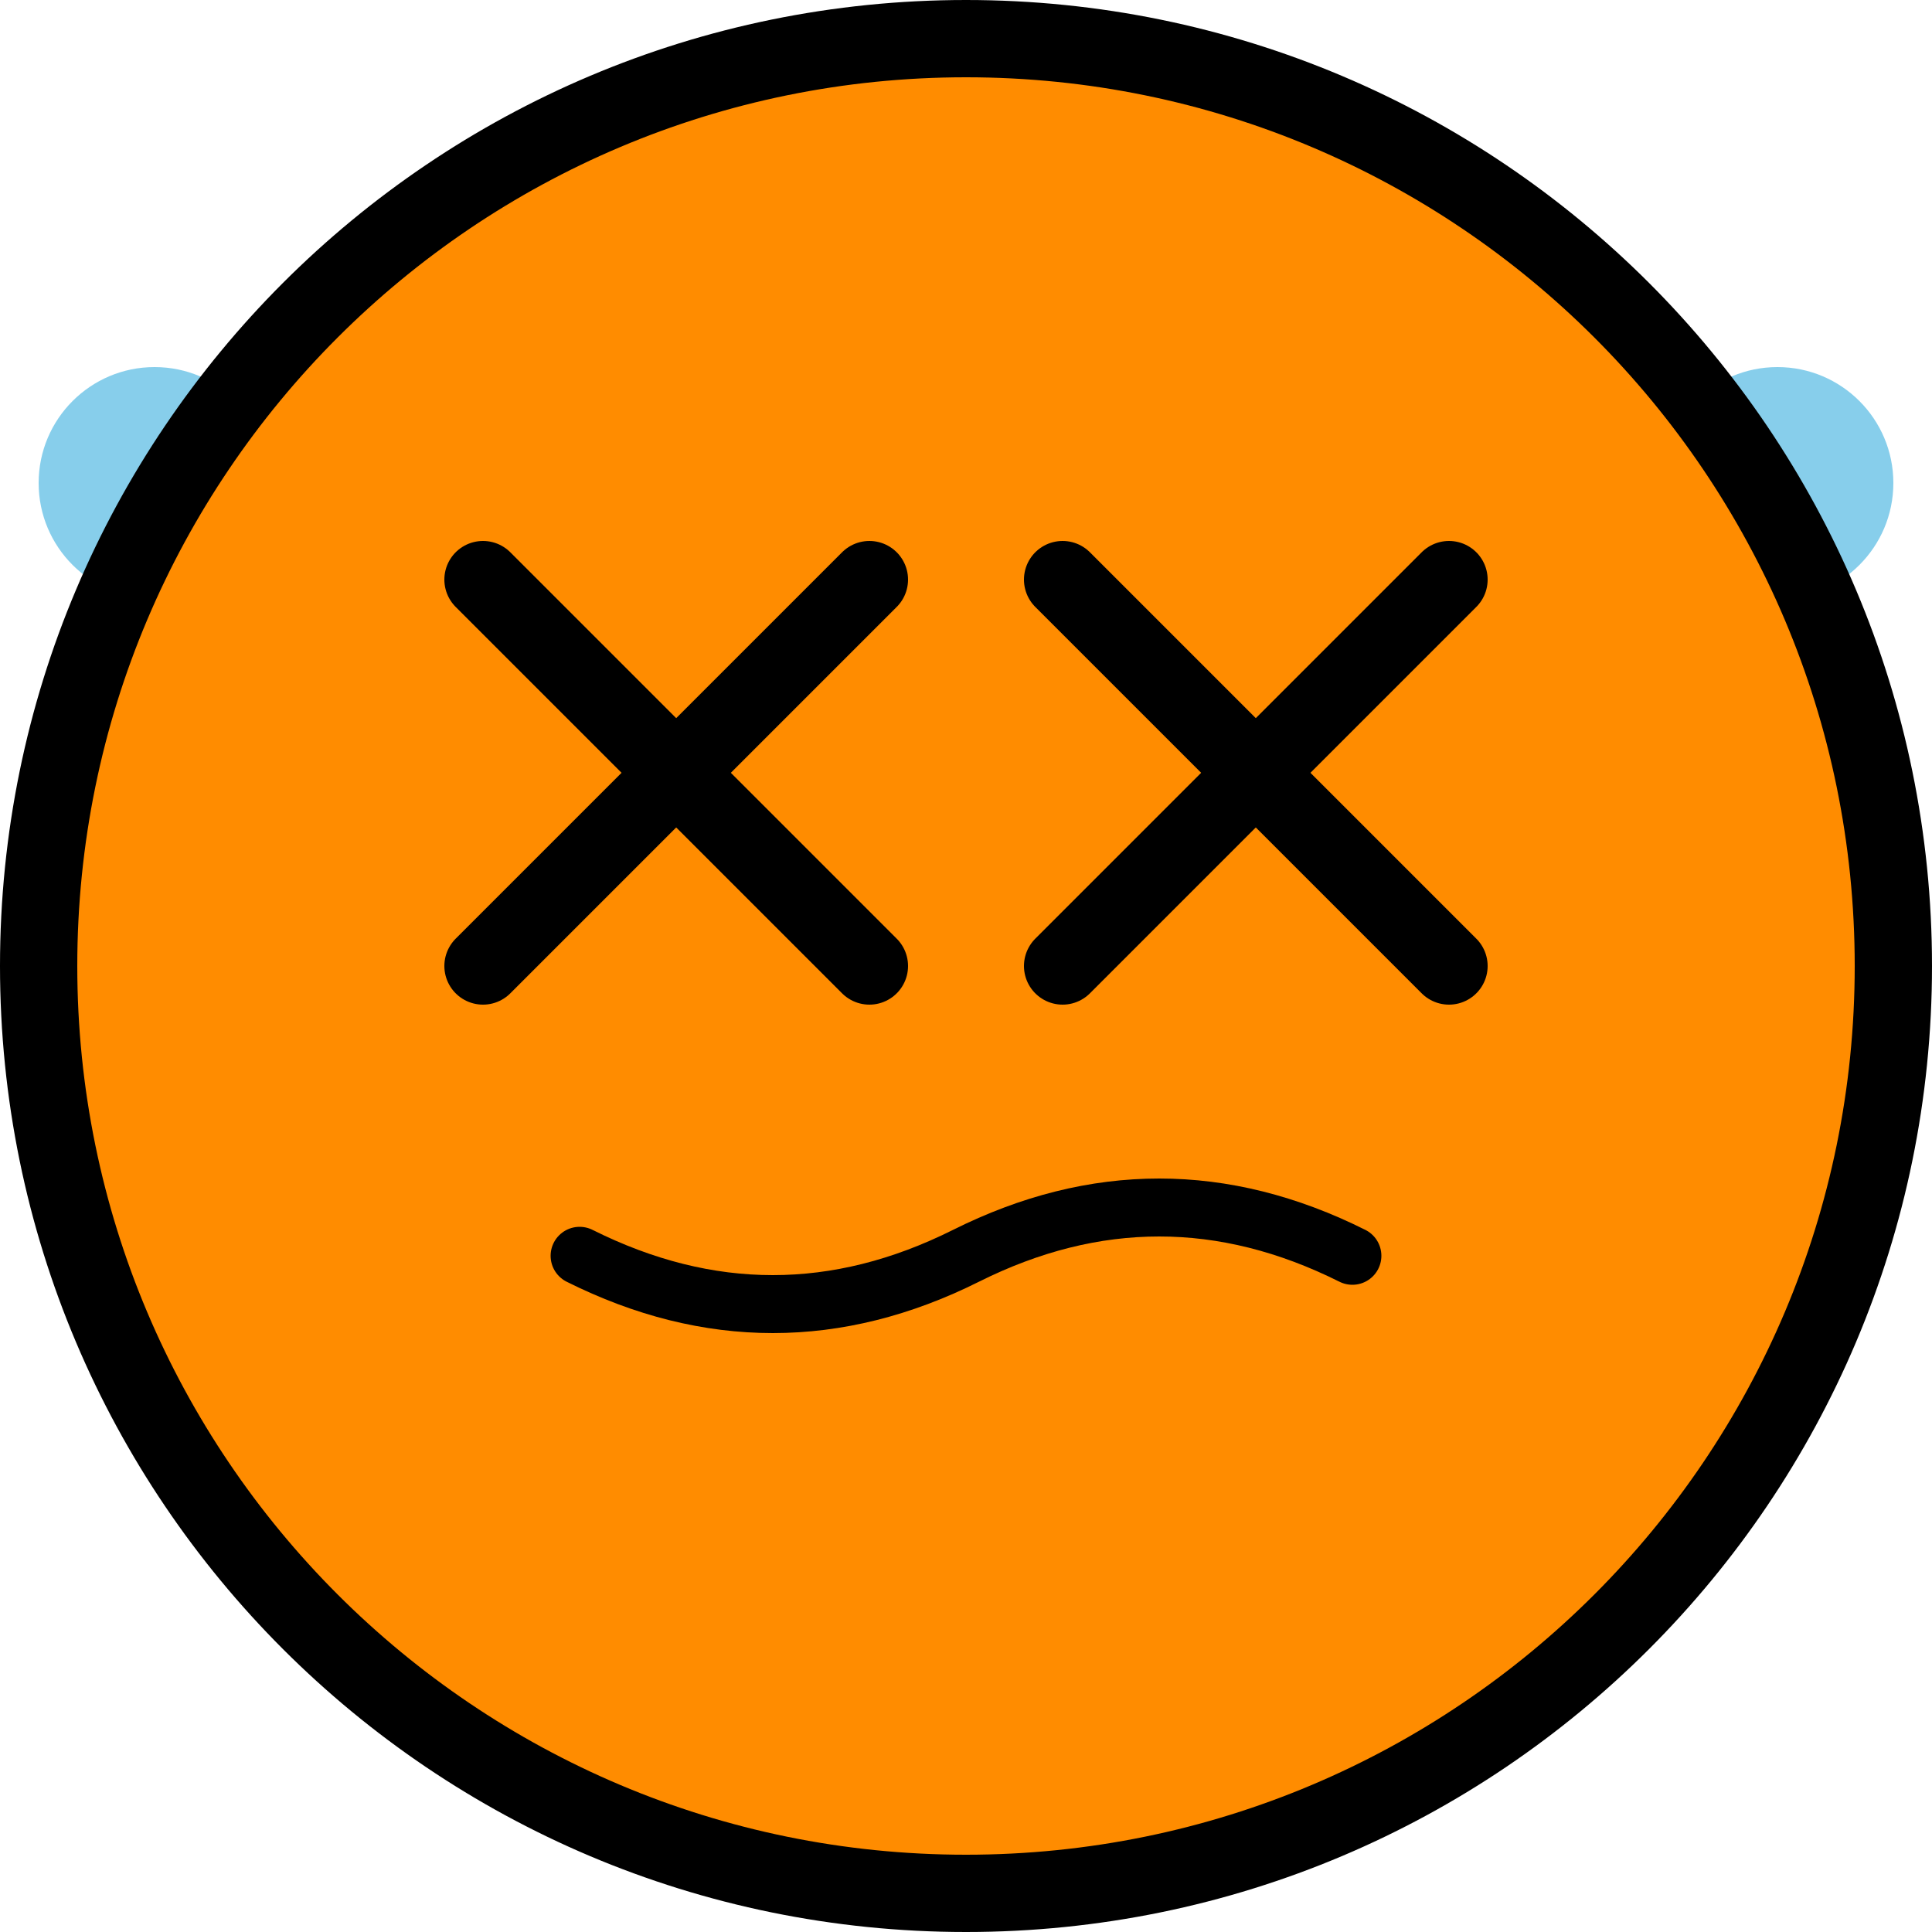
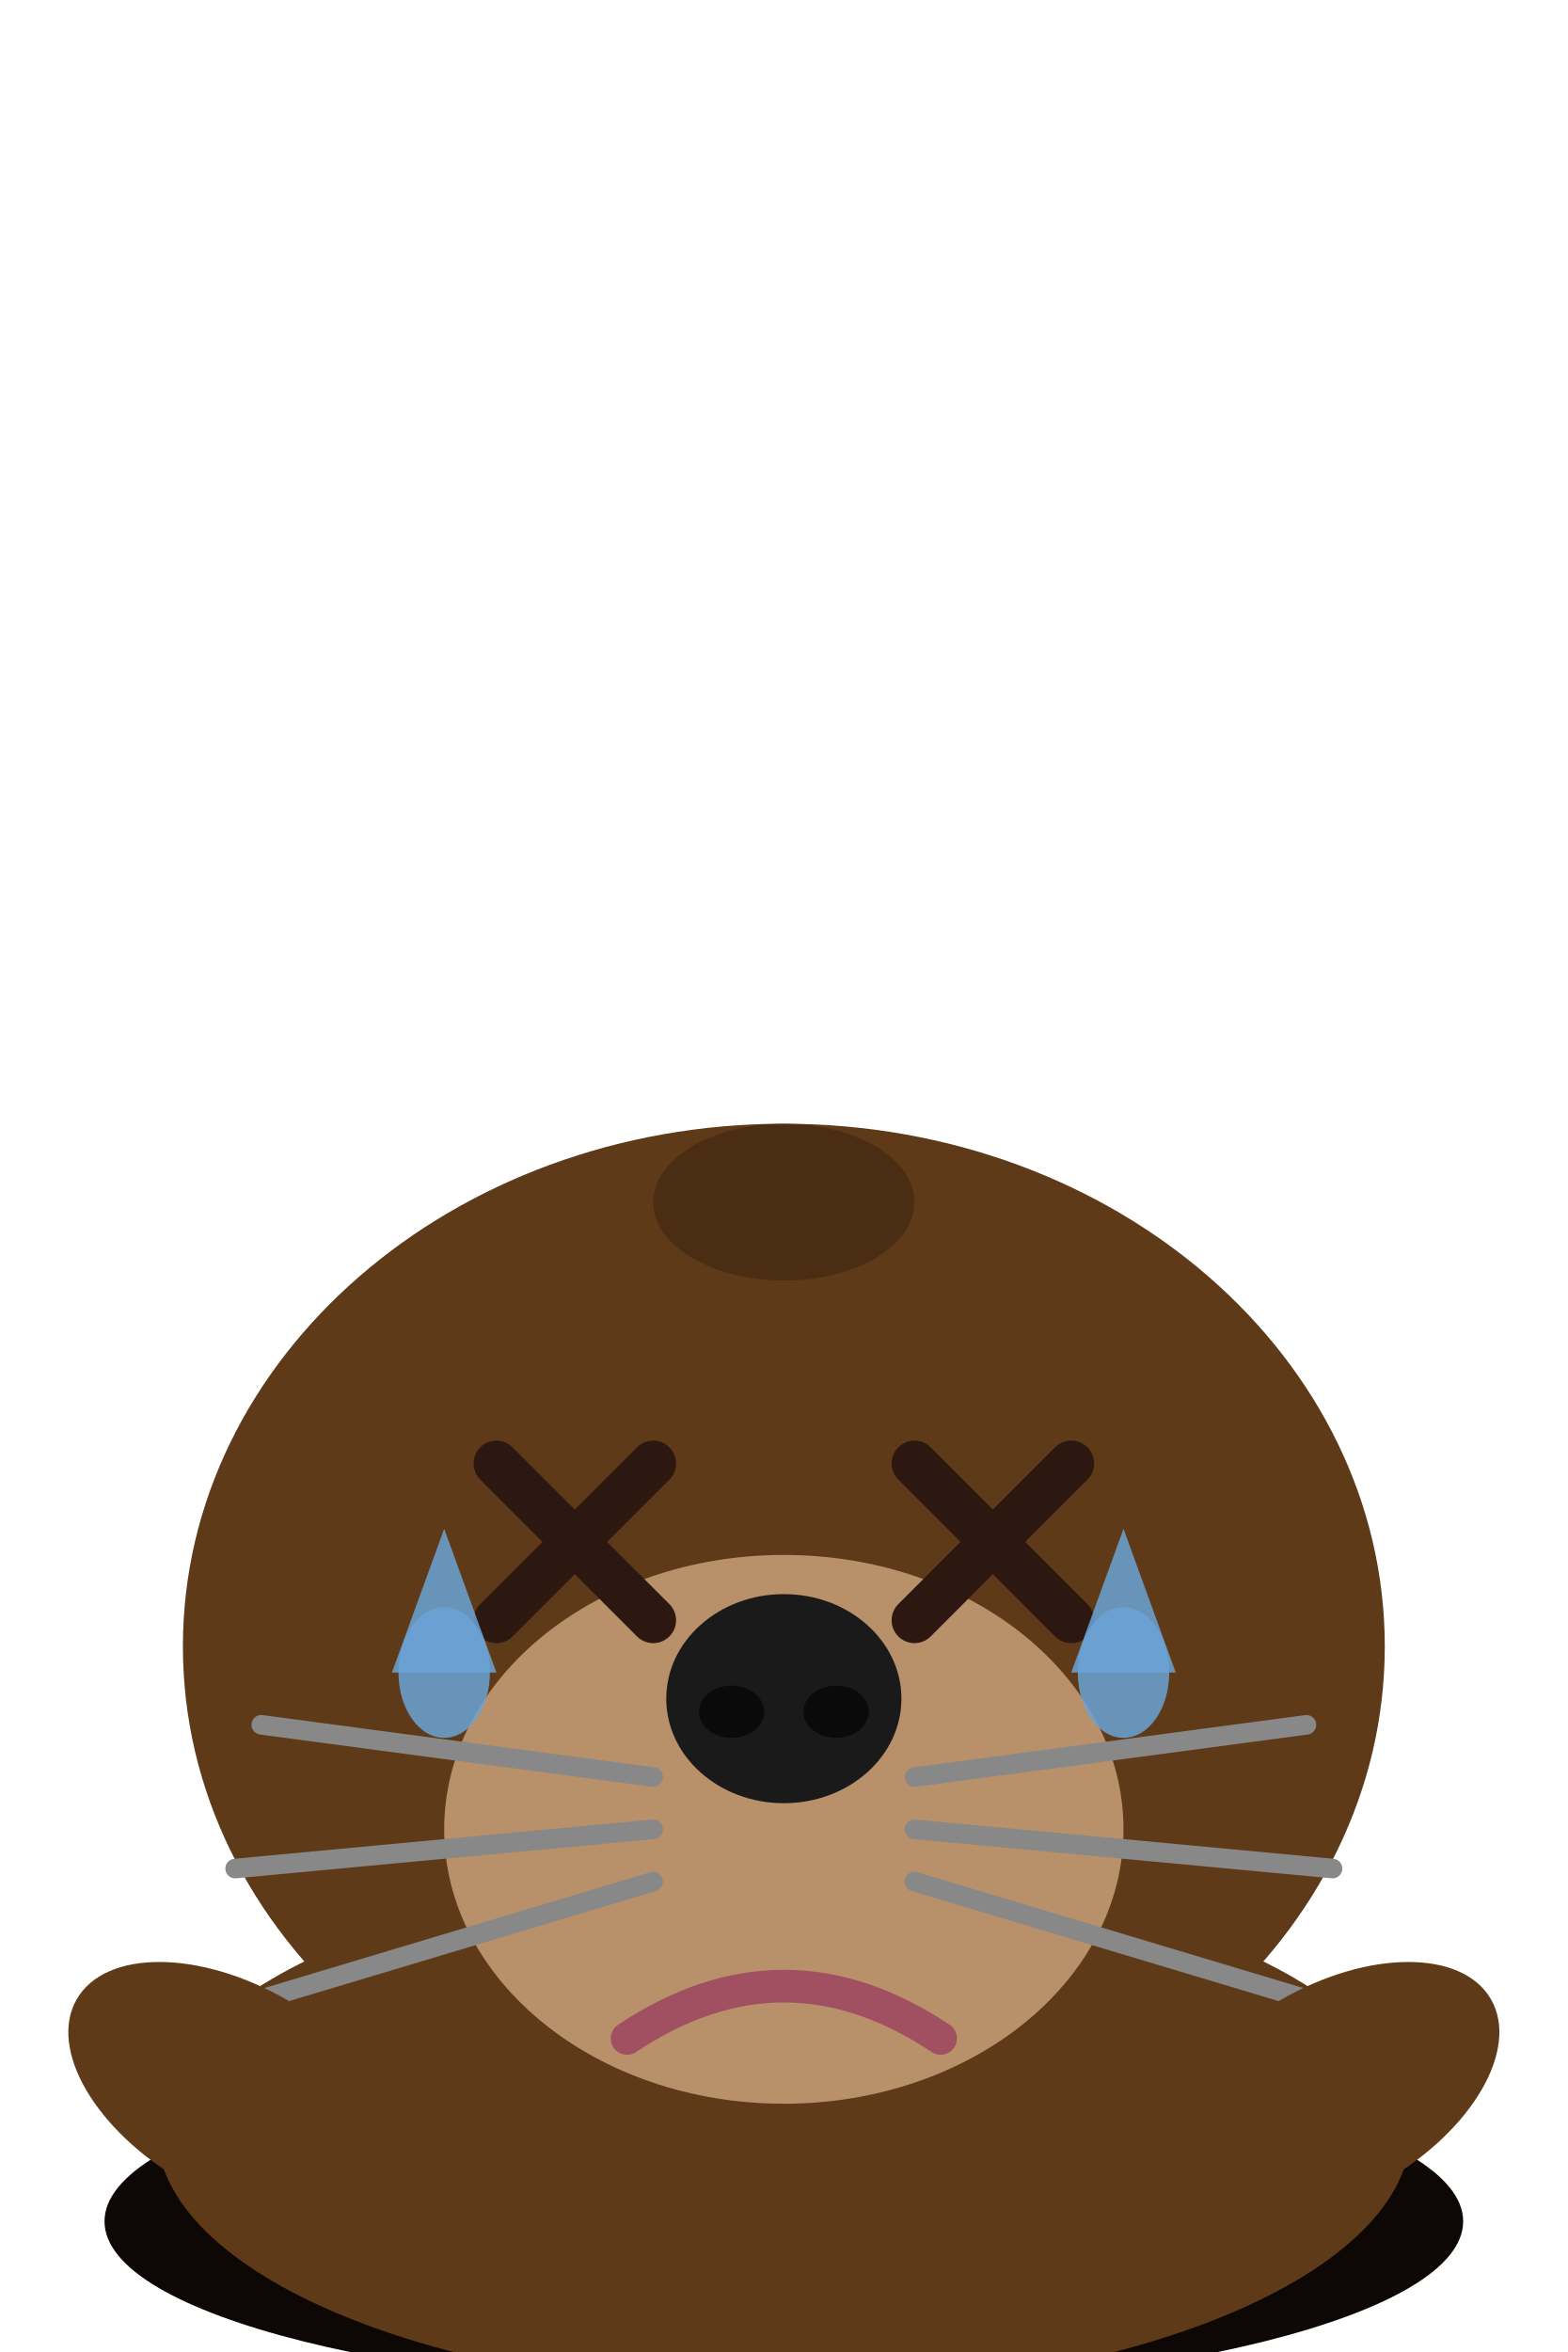
- <svg xmlns="http://www.w3.org/2000/svg" width="100" height="100" viewBox="0 0 100 100">
-   <circle cx="8" cy="25" r="6" fill="#87CEEB" />
-   <circle cx="92" cy="25" r="6" fill="#87CEEB" />
-   <circle cx="50" cy="50" r="48" fill="#FF8C00" stroke="#000" stroke-width="4" />
-   <line x1="25" y1="30" x2="45" y2="50" stroke="#000" stroke-width="4" stroke-linecap="round" />
-   <line x1="45" y1="30" x2="25" y2="50" stroke="#000" stroke-width="4" stroke-linecap="round" />
-   <line x1="55" y1="30" x2="75" y2="50" stroke="#000" stroke-width="4" stroke-linecap="round" />
-   <line x1="75" y1="30" x2="55" y2="50" stroke="#000" stroke-width="4" stroke-linecap="round" />
-   <path d="M 30 65 Q 40 70 50 65 Q 60 60 70 65" fill="none" stroke="#000" stroke-width="3" stroke-linecap="round" />
+ <svg xmlns="http://www.w3.org/2000/svg" viewBox="0 0 120 180" width="120" height="180">
+   <ellipse cx="60" cy="170" rx="52" ry="13" fill="#0D0705" />
+   <ellipse cx="60" cy="163" rx="48" ry="20" fill="#5E3A18" />
+   <ellipse cx="60" cy="126" rx="46" ry="40" fill="#5E3A18" />
+   <ellipse cx="60" cy="140" rx="26" ry="21" fill="#B8906A" />
+   <ellipse cx="60" cy="130" rx="9" ry="8" fill="#1A1A1A" />
+   <ellipse cx="56" cy="131" rx="2.5" ry="2" fill="#0A0A0A" />
+   <ellipse cx="64" cy="131" rx="2.5" ry="2" fill="#0A0A0A" />
+   <line x1="50" y1="136" x2="20" y2="132" stroke="#888" stroke-width="1.5" stroke-linecap="round" />
+   <line x1="50" y1="140" x2="18" y2="143" stroke="#888" stroke-width="1.5" stroke-linecap="round" />
+   <line x1="50" y1="144" x2="20" y2="153" stroke="#888" stroke-width="1.5" stroke-linecap="round" />
+   <line x1="70" y1="136" x2="100" y2="132" stroke="#888" stroke-width="1.5" stroke-linecap="round" />
+   <line x1="70" y1="140" x2="102" y2="143" stroke="#888" stroke-width="1.5" stroke-linecap="round" />
+   <line x1="70" y1="144" x2="100" y2="153" stroke="#888" stroke-width="1.5" stroke-linecap="round" />
+   <line x1="38" y1="112" x2="50" y2="124" stroke="#2C1810" stroke-width="3.5" stroke-linecap="round" />
+   <line x1="50" y1="112" x2="38" y2="124" stroke="#2C1810" stroke-width="3.5" stroke-linecap="round" />
+   <line x1="70" y1="112" x2="82" y2="124" stroke="#2C1810" stroke-width="3.5" stroke-linecap="round" />
+   <line x1="82" y1="112" x2="70" y2="124" stroke="#2C1810" stroke-width="3.5" stroke-linecap="round" />
+   <path d="M48 156 Q60 148 72 156" stroke="#A05060" stroke-width="2.5" fill="none" stroke-linecap="round" />
+   <ellipse cx="34" cy="128" rx="3.5" ry="5" fill="#6BA3D6" opacity="0.85" />
+   <polygon points="30,128 34,117 38,128" fill="#6BA3D6" opacity="0.85" />
+   <ellipse cx="86" cy="128" rx="3.5" ry="5" fill="#6BA3D6" opacity="0.85" />
+   <polygon points="82,128 86,117 90,128" fill="#6BA3D6" opacity="0.85" />
+   <ellipse cx="60" cy="92" rx="10" ry="6" fill="#3E2410" opacity="0.6" />
+   <ellipse cx="18" cy="160" rx="14" ry="8" fill="#5E3A18" transform="rotate(30,18,160)" />
+   <ellipse cx="102" cy="160" rx="14" ry="8" fill="#5E3A18" transform="rotate(-30,102,160)" />
</svg>
